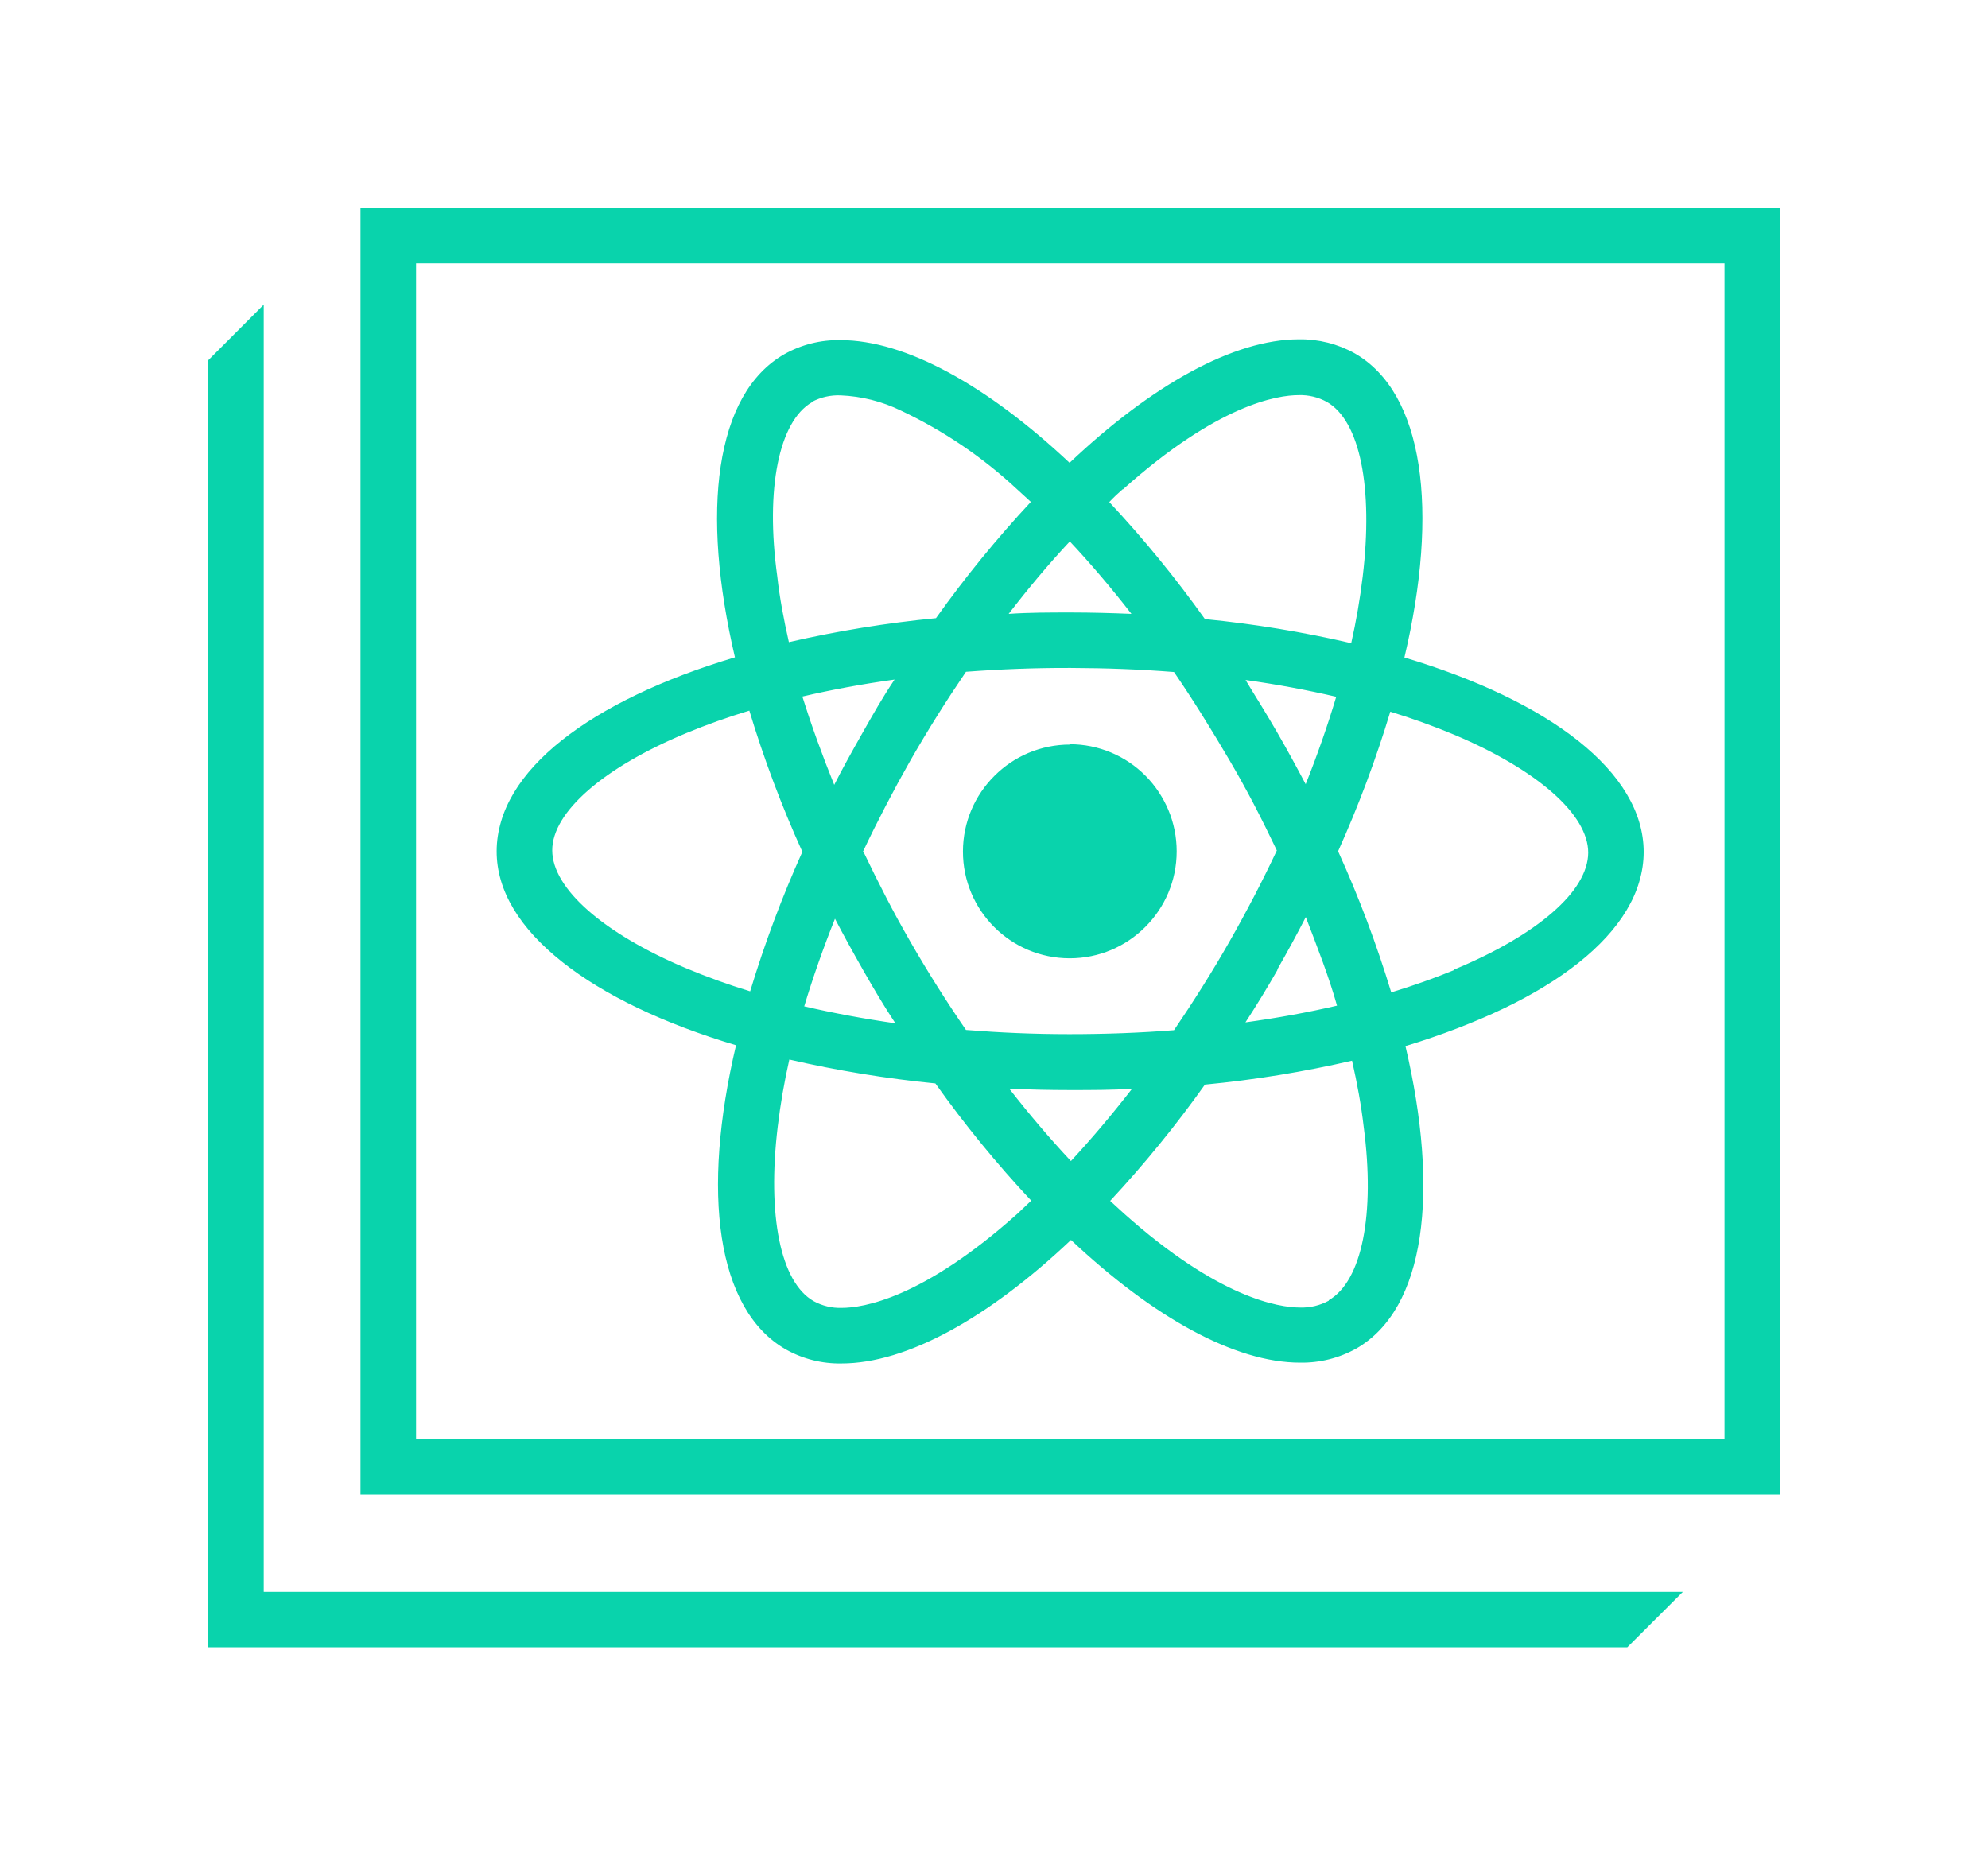
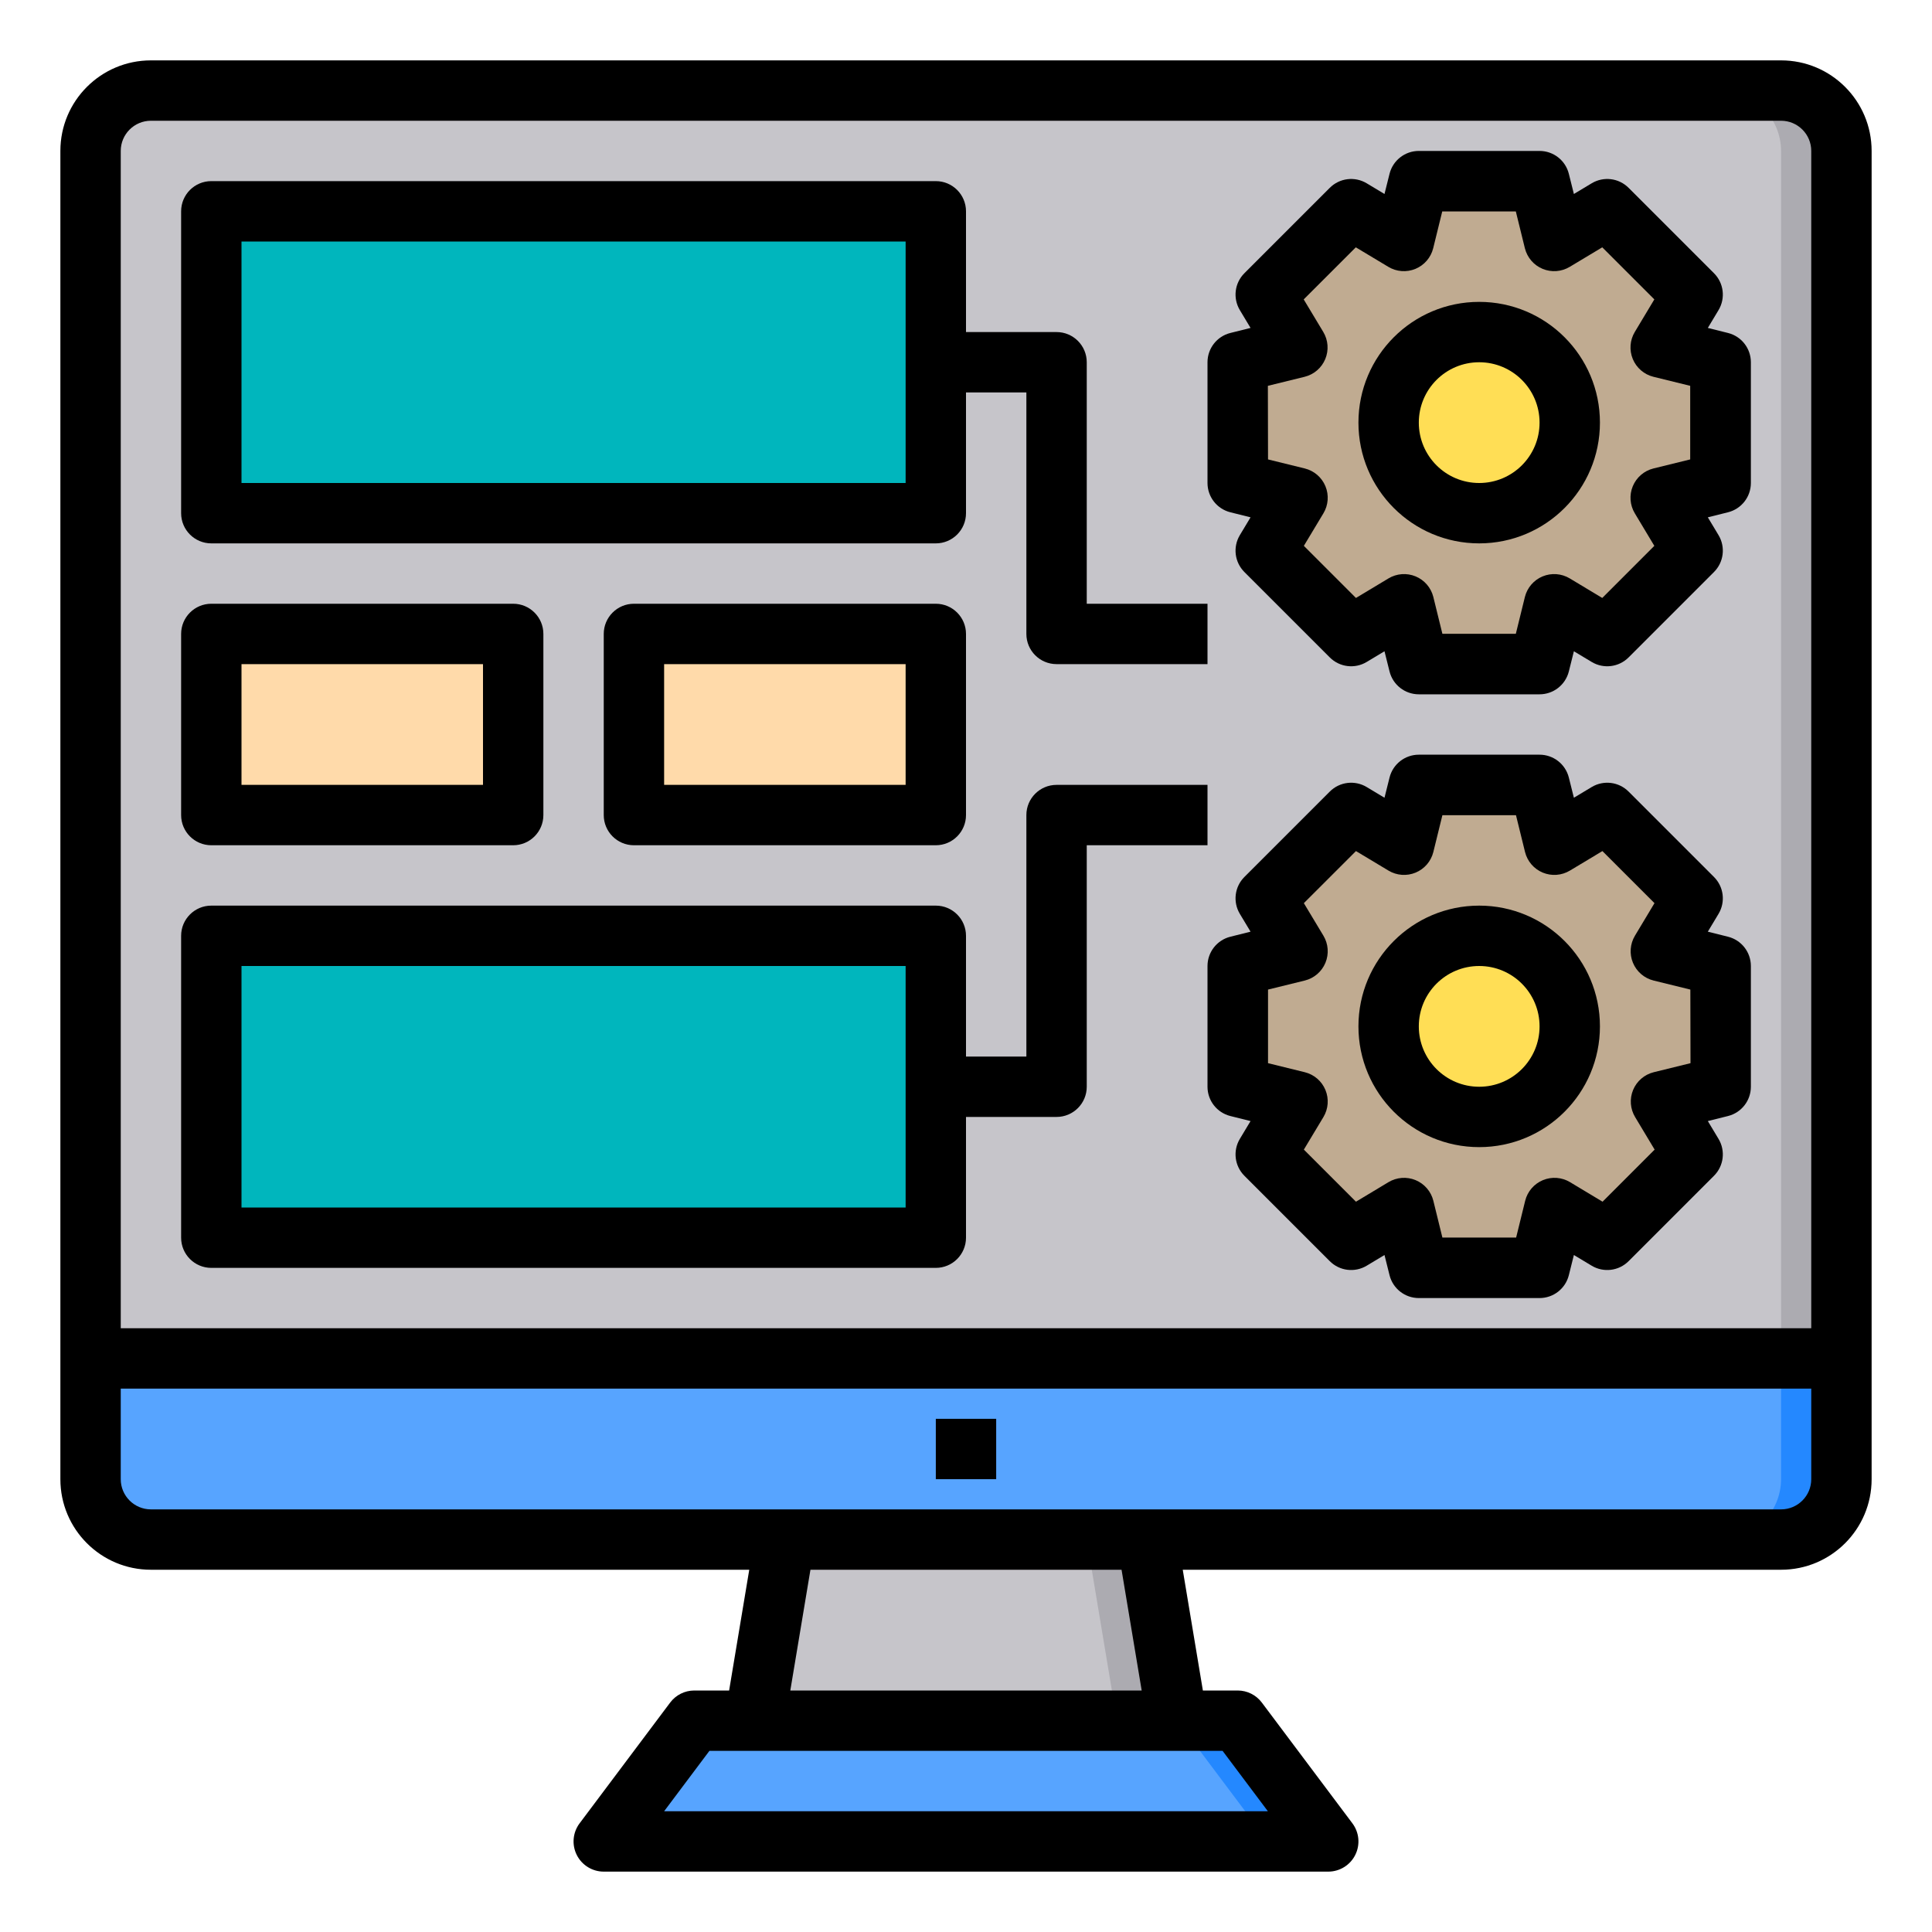
- <svg xmlns="http://www.w3.org/2000/svg" viewBox="0 0 170.96 159.93">
-   <defs>
-     <style>.cls-1{fill:#09d3ac;}</style>
-   </defs>
-   <path class="cls-1" d="M141.35,73.27c0-6.89-8.11-13-20.58-16.73,3-12.67,1.69-22.75-4.28-26.16a9.55,9.55,0,0,0-4.79-1.2c-5.57,0-12.61,3.89-19.72,10.62-7.11-6.68-14.13-10.55-19.69-10.55a9.46,9.46,0,0,0-4.86,1.22c-5.94,3.42-7.17,13.44-4.21,26.05-12.41,3.71-20.48,9.77-20.5,16.63s8.12,13,20.59,16.72c-3,12.68-1.7,22.75,4.28,26.16a9.41,9.41,0,0,0,4.78,1.2c5.58,0,12.62-3.89,19.73-10.62,7.1,6.68,14.12,10.55,19.69,10.55a9.59,9.59,0,0,0,4.86-1.22c5.94-3.42,7.16-13.44,4.21-26C133.27,86.18,141.34,80.12,141.35,73.27ZM96.56,42.06c8.19-7.33,13.31-8.12,15.13-8.12h0a4.71,4.71,0,0,1,2.42.58c2.86,1.63,4,7.38,3.09,15a56.73,56.73,0,0,1-1,5.79,97.7,97.7,0,0,0-12.58-2.07,98.47,98.47,0,0,0-8.24-10.08C95.75,42.79,96.15,42.42,96.56,42.06ZM71.77,78.94c.78,1.5,1.61,3,2.47,4.51S76,86.49,77,88c-2.71-.39-5.34-.88-7.84-1.46C69.86,84,70.75,81.5,71.77,78.94ZM69,59.9c2.53-.59,5.18-1.08,7.93-1.46-1,1.48-1.86,3-2.76,4.59s-1.69,3-2.46,4.52Q70.18,63.65,69,59.9Zm5.21,13.34q1.86-3.93,4.09-7.86c1.5-2.62,3.11-5.17,4.77-7.61,2.91-.22,5.91-.34,9-.33s6,.12,8.89.35c1.66,2.42,3.25,5,4.75,7.55s2.88,5.22,4.12,7.83c-1.23,2.62-2.6,5.25-4.08,7.85s-3.11,5.18-4.77,7.62c-2.91.23-5.91.34-9,.34s-6-.13-8.89-.36c-1.66-2.42-3.26-4.94-4.76-7.55S75.5,75.85,74.25,73.24Zm32.86-14.77c2.72.38,5.35.87,7.84,1.45-.74,2.47-1.62,5-2.64,7.55-.79-1.5-1.61-3-2.48-4.51S108,59.93,107.11,58.47Zm2.76,24.92q1.29-2.27,2.46-4.53c1,2.6,2,5.16,2.7,7.66-2.52.59-5.17,1.07-7.92,1.45Q108.52,85.75,109.87,83.39ZM92,46.56c1.8,1.92,3.57,4,5.3,6.23-1.71-.07-3.46-.12-5.23-.12s-3.58,0-5.33.12C88.45,50.57,90.2,48.48,92,46.56Zm-22.18-12A4.82,4.82,0,0,1,72.29,34a13.11,13.11,0,0,1,5.19,1.31,39.07,39.07,0,0,1,10,6.78l1.17,1.07a98.49,98.49,0,0,0-8.16,10,98.88,98.88,0,0,0-12.65,2.06c-.44-1.94-.8-3.84-1-5.67C65.8,42,67,36.24,69.81,34.6ZM64.53,85.26a58.75,58.75,0,0,1-5.54-2c-7.1-3-11.5-6.85-11.5-10.14S51.91,66,59,63.05a57.63,57.63,0,0,1,5.44-1.94A97.93,97.93,0,0,0,69,73.25,98.72,98.72,0,0,0,64.53,85.26Zm23,19.1c-8.19,7.33-13.31,8.11-15.14,8.11a4.69,4.69,0,0,1-2.42-.58c-2.86-1.63-4-7.38-3.09-15a56.07,56.07,0,0,1,1-5.78,99.51,99.51,0,0,0,12.58,2.06,97.17,97.17,0,0,0,8.24,10.08Zm4.57-4.51c-1.8-1.92-3.57-4-5.31-6.23,1.72.08,3.47.12,5.24.12s3.58,0,5.33-.11C95.63,95.85,93.87,97.93,92.09,99.85Zm22.18,12a4.82,4.82,0,0,1-2.48.59c-1.82,0-7-.8-15.16-8.1l-1.17-1.07a98.44,98.44,0,0,0,8.15-10,97,97,0,0,0,12.66-2.06c.44,1.94.79,3.84,1,5.67C118.27,104.42,117.12,110.18,114.27,111.81Zm10.8-28.44c-1.71.7-3.52,1.35-5.44,1.93a98.54,98.54,0,0,0-4.57-12.14,98.1,98.1,0,0,0,4.49-12,58.75,58.75,0,0,1,5.54,2c7.09,3,11.5,6.85,11.49,10.14S132.17,80.42,125.07,83.37ZM92,82.39a9.18,9.18,0,1,0-9.17-9.19A9.17,9.17,0,0,0,92,82.39ZM31,17.88V128.53H153.07V17.88ZM148.3,123.77H35.78V22.65H148.3Zm-85-33.9c-3,12.68-1.7,22.75,4.28,26.16a9.41,9.41,0,0,0,4.78,1.2c5.58,0,12.62-3.89,19.73-10.62,7.1,6.68,14.12,10.55,19.69,10.55a9.59,9.59,0,0,0,4.86-1.22c5.94-3.42,7.16-13.44,4.21-26,12.41-3.72,20.48-9.78,20.49-16.63s-8.11-13-20.58-16.73c3-12.67,1.69-22.75-4.28-26.16a9.55,9.55,0,0,0-4.79-1.2c-5.57,0-12.61,3.89-19.72,10.62-7.11-6.68-14.13-10.55-19.69-10.55a9.46,9.46,0,0,0-4.86,1.22c-5.94,3.42-7.17,13.44-4.21,26.05-12.41,3.71-20.48,9.77-20.5,16.63S50.84,86.13,63.31,89.87Zm24.21,14.49c-8.19,7.33-13.31,8.11-15.14,8.11a4.69,4.69,0,0,1-2.42-.58c-2.86-1.63-4-7.38-3.09-15a56.07,56.07,0,0,1,1-5.78,99.51,99.51,0,0,0,12.58,2.06,97.17,97.17,0,0,0,8.24,10.08Zm24.79-36.89c-.79-1.5-1.61-3-2.48-4.51s-1.8-3-2.72-4.49c2.72.38,5.35.87,7.84,1.45C114.21,62.39,113.33,64.92,112.31,67.47Zm2.72,19c-2.52.59-5.17,1.07-7.92,1.45q1.41-2.22,2.76-4.58t2.46-4.53C113.37,81.46,114.28,84,115,86.52Zm-5.21-13.35c-1.23,2.62-2.6,5.25-4.08,7.85s-3.11,5.18-4.77,7.62c-2.91.23-5.91.34-9,.34s-6-.13-8.89-.36c-1.66-2.42-3.26-4.94-4.76-7.55s-2.87-5.22-4.12-7.83q1.86-3.93,4.09-7.86c1.5-2.62,3.11-5.17,4.77-7.61,2.91-.22,5.91-.34,9-.33s6,.12,8.89.35c1.66,2.42,3.25,5,4.75,7.55S108.58,70.56,109.82,73.17ZM77,88c-2.71-.39-5.34-.88-7.84-1.46.74-2.46,1.63-5,2.65-7.55.78,1.5,1.61,3,2.47,4.51S76,86.49,77,88ZM74.21,63c-.87,1.5-1.69,3-2.46,4.52Q70.18,63.65,69,59.9c2.53-.59,5.18-1.08,7.93-1.46C76,59.92,75.11,61.45,74.21,63ZM92.09,99.85c-1.8-1.92-3.57-4-5.31-6.23,1.72.08,3.47.12,5.24.12s3.58,0,5.33-.11C95.63,95.85,93.87,97.93,92.09,99.85Zm22.18,12a4.82,4.82,0,0,1-2.48.59c-1.82,0-7-.8-15.16-8.1l-1.17-1.07a98.44,98.44,0,0,0,8.15-10,97,97,0,0,0,12.66-2.06c.44,1.94.79,3.84,1,5.67C118.27,104.42,117.12,110.18,114.27,111.81Zm5.28-50.66a58.75,58.75,0,0,1,5.54,2c7.09,3,11.5,6.85,11.49,10.14s-4.41,7.16-11.51,10.11c-1.71.7-3.52,1.35-5.44,1.93a98.54,98.54,0,0,0-4.57-12.14A98.1,98.1,0,0,0,119.55,61.15Zm-23-19.09c8.19-7.33,13.31-8.12,15.13-8.12h0a4.71,4.71,0,0,1,2.42.58c2.86,1.63,4,7.38,3.09,15a56.73,56.73,0,0,1-1,5.79,97.7,97.7,0,0,0-12.58-2.07,98.47,98.47,0,0,0-8.24-10.08C95.75,42.79,96.15,42.42,96.56,42.06ZM92,46.56c1.8,1.92,3.57,4,5.3,6.23-1.71-.07-3.46-.12-5.23-.12s-3.58,0-5.33.12C88.45,50.57,90.2,48.48,92,46.56Zm-22.18-12A4.82,4.82,0,0,1,72.29,34a13.11,13.11,0,0,1,5.19,1.31,39.07,39.07,0,0,1,10,6.78l1.17,1.07a98.49,98.49,0,0,0-8.16,10,98.88,98.88,0,0,0-12.65,2.06c-.44-1.94-.8-3.84-1-5.67C65.8,42,67,36.24,69.81,34.6ZM59,63.05a57.63,57.63,0,0,1,5.44-1.94A97.93,97.93,0,0,0,69,73.25a98.72,98.72,0,0,0-4.49,12,58.75,58.75,0,0,1-5.54-2c-7.1-3-11.5-6.85-11.5-10.14S51.91,66,59,63.05Zm33,1a9.18,9.18,0,1,0,9.17,9.19A9.17,9.17,0,0,0,92,64Zm0,0a9.18,9.18,0,1,0,9.17,9.19A9.17,9.17,0,0,0,92,64Zm0,0a9.18,9.18,0,1,0,9.17,9.19A9.17,9.17,0,0,0,92,64Zm49.35,9.24c0-6.89-8.11-13-20.58-16.73,3-12.67,1.69-22.75-4.28-26.16a9.55,9.55,0,0,0-4.79-1.2c-5.57,0-12.61,3.89-19.72,10.62-7.11-6.68-14.13-10.55-19.69-10.55a9.46,9.46,0,0,0-4.86,1.22c-5.94,3.42-7.17,13.44-4.21,26.05-12.41,3.71-20.48,9.77-20.5,16.63s8.12,13,20.59,16.72c-3,12.68-1.7,22.75,4.28,26.16a9.41,9.41,0,0,0,4.78,1.2c5.58,0,12.62-3.89,19.73-10.62,7.1,6.68,14.12,10.55,19.69,10.55a9.59,9.59,0,0,0,4.86-1.22c5.94-3.42,7.16-13.44,4.21-26C133.27,86.18,141.34,80.12,141.35,73.27ZM96.56,42.06c8.19-7.33,13.31-8.12,15.13-8.12h0a4.71,4.71,0,0,1,2.42.58c2.86,1.63,4,7.38,3.09,15a56.73,56.73,0,0,1-1,5.79,97.7,97.7,0,0,0-12.58-2.07,98.47,98.47,0,0,0-8.24-10.08C95.75,42.79,96.15,42.42,96.56,42.06ZM71.77,78.94c.78,1.5,1.61,3,2.47,4.51S76,86.49,77,88c-2.71-.39-5.34-.88-7.84-1.46C69.86,84,70.75,81.5,71.77,78.94ZM69,59.9c2.53-.59,5.18-1.08,7.93-1.46-1,1.48-1.86,3-2.76,4.59s-1.69,3-2.46,4.52Q70.18,63.65,69,59.9Zm5.21,13.34q1.86-3.93,4.09-7.86c1.5-2.62,3.11-5.17,4.77-7.61,2.91-.22,5.91-.34,9-.33s6,.12,8.89.35c1.66,2.42,3.25,5,4.75,7.55s2.88,5.22,4.12,7.83c-1.23,2.62-2.6,5.25-4.08,7.85s-3.11,5.18-4.77,7.62c-2.91.23-5.91.34-9,.34s-6-.13-8.89-.36c-1.66-2.42-3.26-4.94-4.76-7.55S75.5,75.85,74.25,73.24Zm32.86-14.77c2.72.38,5.35.87,7.84,1.45-.74,2.47-1.62,5-2.64,7.55-.79-1.5-1.61-3-2.48-4.51S108,59.93,107.11,58.47Zm2.76,24.92q1.29-2.27,2.46-4.53c1,2.6,2,5.16,2.7,7.66-2.52.59-5.17,1.07-7.92,1.45Q108.52,85.75,109.87,83.39ZM92,46.56c1.8,1.92,3.57,4,5.3,6.23-1.71-.07-3.46-.12-5.23-.12s-3.58,0-5.33.12C88.45,50.57,90.2,48.48,92,46.56Zm-22.18-12A4.82,4.82,0,0,1,72.29,34a13.11,13.11,0,0,1,5.19,1.31,39.07,39.07,0,0,1,10,6.78l1.17,1.07a98.49,98.49,0,0,0-8.16,10,98.88,98.88,0,0,0-12.65,2.06c-.44-1.94-.8-3.84-1-5.67C65.8,42,67,36.24,69.81,34.6ZM64.53,85.26a58.75,58.75,0,0,1-5.54-2c-7.1-3-11.5-6.85-11.5-10.14S51.91,66,59,63.05a57.63,57.63,0,0,1,5.44-1.94A97.93,97.93,0,0,0,69,73.25,98.72,98.72,0,0,0,64.53,85.26Zm23,19.1c-8.19,7.33-13.31,8.11-15.14,8.11a4.69,4.69,0,0,1-2.42-.58c-2.86-1.63-4-7.38-3.09-15a56.07,56.07,0,0,1,1-5.78,99.51,99.51,0,0,0,12.58,2.06,97.17,97.17,0,0,0,8.24,10.08Zm4.57-4.51c-1.8-1.92-3.57-4-5.31-6.23,1.72.08,3.47.12,5.24.12s3.58,0,5.33-.11C95.63,95.85,93.87,97.93,92.09,99.85Zm22.18,12a4.82,4.82,0,0,1-2.48.59c-1.82,0-7-.8-15.16-8.1l-1.17-1.07a98.44,98.44,0,0,0,8.15-10,97,97,0,0,0,12.66-2.06c.44,1.94.79,3.84,1,5.67C118.27,104.42,117.12,110.18,114.27,111.81Zm10.8-28.44c-1.71.7-3.52,1.35-5.44,1.93a98.54,98.54,0,0,0-4.57-12.14,98.1,98.1,0,0,0,4.49-12,58.75,58.75,0,0,1,5.54,2c7.09,3,11.5,6.85,11.49,10.14S132.17,80.42,125.07,83.37ZM92,82.39a9.18,9.18,0,1,0-9.17-9.19A9.17,9.17,0,0,0,92,82.39Zm-69.32,54.5V26.2L17.89,31V141.66H139.94l4.78-4.77Z" />
+ <svg xmlns="http://www.w3.org/2000/svg" height="512" viewBox="0 0 64 64" width="512">
+   <g id="monitor">
+     <path d="m61 5v40h-58v-40a2.006 2.006 0 0 1 2-2h54a2.006 2.006 0 0 1 2 2z" fill="#c6c5ca" />
+     <path d="m61 5v40h-2v-40a2.006 2.006 0 0 0 -2-2h2a2.006 2.006 0 0 1 2 2z" fill="#acabb1" />
+     <path d="m57 36-1.98.49 1.05 1.75-2.83 2.83-1.75-1.05-.49 1.98h-4l-.49-1.98-1.75 1.05-2.83-2.83 1.05-1.75-1.98-.49v-4l1.98-.49-1.05-1.75 2.83-2.83 1.75 1.05.49-1.98h4l.49 1.98 1.75-1.05 2.83 2.83-1.05 1.75 1.98.49z" fill="#c0ab91" />
+     <path d="m57 16-1.98.49 1.05 1.75-2.83 2.83-1.75-1.05-.49 1.98h-4l-.49-1.98-1.75 1.05-2.83-2.83 1.05-1.75-1.98-.49v-4l1.98-.49-1.05-1.75 2.83-2.83 1.75 1.05.49-1.98h4l.49 1.98 1.75-1.05 2.83 2.83-1.05 1.75 1.98.49z" fill="#c0ab91" />
+     <circle cx="49" cy="14" fill="#ffde55" r="3" />
+     <circle cx="49" cy="34" fill="#ffde55" r="3" />
+     <path d="m44 61h-24l3-4h18z" fill="#57a4ff" />
+     <path d="m39 57h-14l1-6h12z" fill="#c6c5ca" />
+     <path d="m39 57h-2l-1-6h2z" fill="#acabb1" />
+     <path d="m61 45v4a2.006 2.006 0 0 1 -2 2h-54a2.006 2.006 0 0 1 -2-2v-4z" fill="#57a4ff" />
+     <path d="m44 61h-2l-3-4h2z" fill="#2488ff" />
+     <path d="m61 45v4a2.006 2.006 0 0 1 -2 2h-2a2.006 2.006 0 0 0 2-2v-4z" fill="#2488ff" />
+     <path d="m31 36v5h-24v-10h24z" fill="#00b6bd" />
+     <path d="m21 21h10v6h-10z" fill="#ffdaaa" />
+     <path d="m31 12v5h-24v-10h24z" fill="#00b6bd" />
+     <path d="m7 21h10v6h-10z" fill="#ffdaaa" />
+     <path d="m31 47h2v2h-2z" />
+     <path d="m59 2h-54a3 3 0 0 0 -3 3v44a3 3 0 0 0 3 3h19.82l-.667 4h-1.153a1 1 0 0 0 -.8.4l-3 4a1 1 0 0 0 .8 1.6h24a1 1 0 0 0 .8-1.6l-3-4a1 1 0 0 0 -.8-.4h-1.153l-.667-4h19.82a3 3 0 0 0 3-3v-44a3 3 0 0 0 -3-3zm-54 2h54a1 1 0 0 1 1 1v39h-56v-39a1 1 0 0 1 1-1zm37 56h-20l1.5-2h17zm-4.18-4h-11.64l.667-4h10.306zm21.18-6h-54a1 1 0 0 1 -1-1v-3h56v3a1 1 0 0 1 -1 1z" />
+     <path d="m49 18a4 4 0 1 0 -4-4 4 4 0 0 0 4 4zm0-6a2 2 0 1 1 -2 2 2 2 0 0 1 2-2z" />
+     <path d="m40.758 16.97.668.167-.355.591a1 1 0 0 0 .151 1.221l2.829 2.829a1 1 0 0 0 1.221.151l.591-.355.167.668a1 1 0 0 0 .97.758h4a1 1 0 0 0 .97-.758l.167-.668.591.355a1 1 0 0 0 1.221-.151l2.829-2.829a1 1 0 0 0 .151-1.221l-.355-.591.668-.167a1 1 0 0 0 .758-.97v-4a1 1 0 0 0 -.758-.97l-.668-.167.355-.591a1 1 0 0 0 -.151-1.221l-2.829-2.829a1 1 0 0 0 -1.221-.151l-.591.355-.167-.668a1 1 0 0 0 -.97-.758h-4a1 1 0 0 0 -.97.758l-.167.668-.591-.355a1 1 0 0 0 -1.221.151l-2.829 2.829a1 1 0 0 0 -.151 1.221l.355.591-.668.167a1 1 0 0 0 -.758.97v4a1 1 0 0 0 .758.97zm1.242-4.189 1.22-.3a1 1 0 0 0 .615-1.485l-.648-1.078 1.726-1.725 1.078.647a1 1 0 0 0 1.485-.615l.3-1.22h2.438l.3 1.22a1 1 0 0 0 1.485.615l1.078-.647 1.725 1.725-.647 1.078a1 1 0 0 0 .615 1.485l1.22.3v2.438l-1.22.3a1 1 0 0 0 -.615 1.485l.647 1.078-1.725 1.726-1.078-.648a1 1 0 0 0 -1.485.615l-.3 1.22h-2.433l-.3-1.22a1 1 0 0 0 -1.485-.615l-1.078.648-1.726-1.726.648-1.078a1 1 0 0 0 -.615-1.485l-1.22-.3z" />
+     <path d="m49 30a4 4 0 1 0 4 4 4 4 0 0 0 -4-4zm0 6a2 2 0 1 1 2-2 2 2 0 0 1 -2 2z" />
+     <path d="m57.242 31.03-.668-.167.355-.591a1 1 0 0 0 -.151-1.221l-2.829-2.829a1 1 0 0 0 -1.221-.151l-.591.355-.167-.668a1 1 0 0 0 -.97-.758h-4a1 1 0 0 0 -.97.758l-.167.668-.591-.355a1 1 0 0 0 -1.221.151l-2.829 2.829a1 1 0 0 0 -.151 1.221l.355.591-.668.167a1 1 0 0 0 -.758.97v4a1 1 0 0 0 .758.97l.668.167-.355.591a1 1 0 0 0 .151 1.221l2.829 2.829a1 1 0 0 0 1.221.151l.591-.355.167.668a1 1 0 0 0 .97.758h4a1 1 0 0 0 .97-.758l.167-.668.591.355a1 1 0 0 0 1.221-.151l2.829-2.829a1 1 0 0 0 .151-1.221l-.355-.591.668-.167a1 1 0 0 0 .758-.97v-4a1 1 0 0 0 -.758-.97zm-1.242 4.189-1.22.3a1 1 0 0 0 -.615 1.485l.647 1.078-1.725 1.726-1.078-.648a1 1 0 0 0 -1.485.615l-.3 1.22h-2.443l-.3-1.22a1 1 0 0 0 -1.485-.615l-1.078.648-1.726-1.726.648-1.078a1 1 0 0 0 -.615-1.485l-1.22-.3v-2.438l1.22-.3a1 1 0 0 0 .615-1.485l-.648-1.078 1.726-1.725 1.078.647a1 1 0 0 0 1.485-.615l.3-1.22h2.438l.3 1.22a1 1 0 0 0 1.485.615l1.078-.647 1.725 1.725-.647 1.078a1 1 0 0 0 .615 1.485l1.22.3z" />
+     <path d="m7 18h24a1 1 0 0 0 1-1v-4h2v8a1 1 0 0 0 1 1h5v-2h-4v-8a1 1 0 0 0 -1-1h-3v-4a1 1 0 0 0 -1-1h-24a1 1 0 0 0 -1 1v10a1 1 0 0 0 1 1zm1-10h22v8h-22z" />
+     <path d="m7 28h10a1 1 0 0 0 1-1v-6a1 1 0 0 0 -1-1h-10a1 1 0 0 0 -1 1v6a1 1 0 0 0 1 1zm1-6h8v4h-8z" />
+     <path d="m31 20h-10a1 1 0 0 0 -1 1v6a1 1 0 0 0 1 1h10a1 1 0 0 0 1-1v-6a1 1 0 0 0 -1-1zm-1 6h-8v-4h8z" />
+     <path d="m7 42h24a1 1 0 0 0 1-1v-4h3a1 1 0 0 0 1-1v-8h4v-2h-5a1 1 0 0 0 -1 1v8h-2v-4a1 1 0 0 0 -1-1h-24a1 1 0 0 0 -1 1v10a1 1 0 0 0 1 1zm1-10h22v8h-22z" />
+   </g>
</svg>
